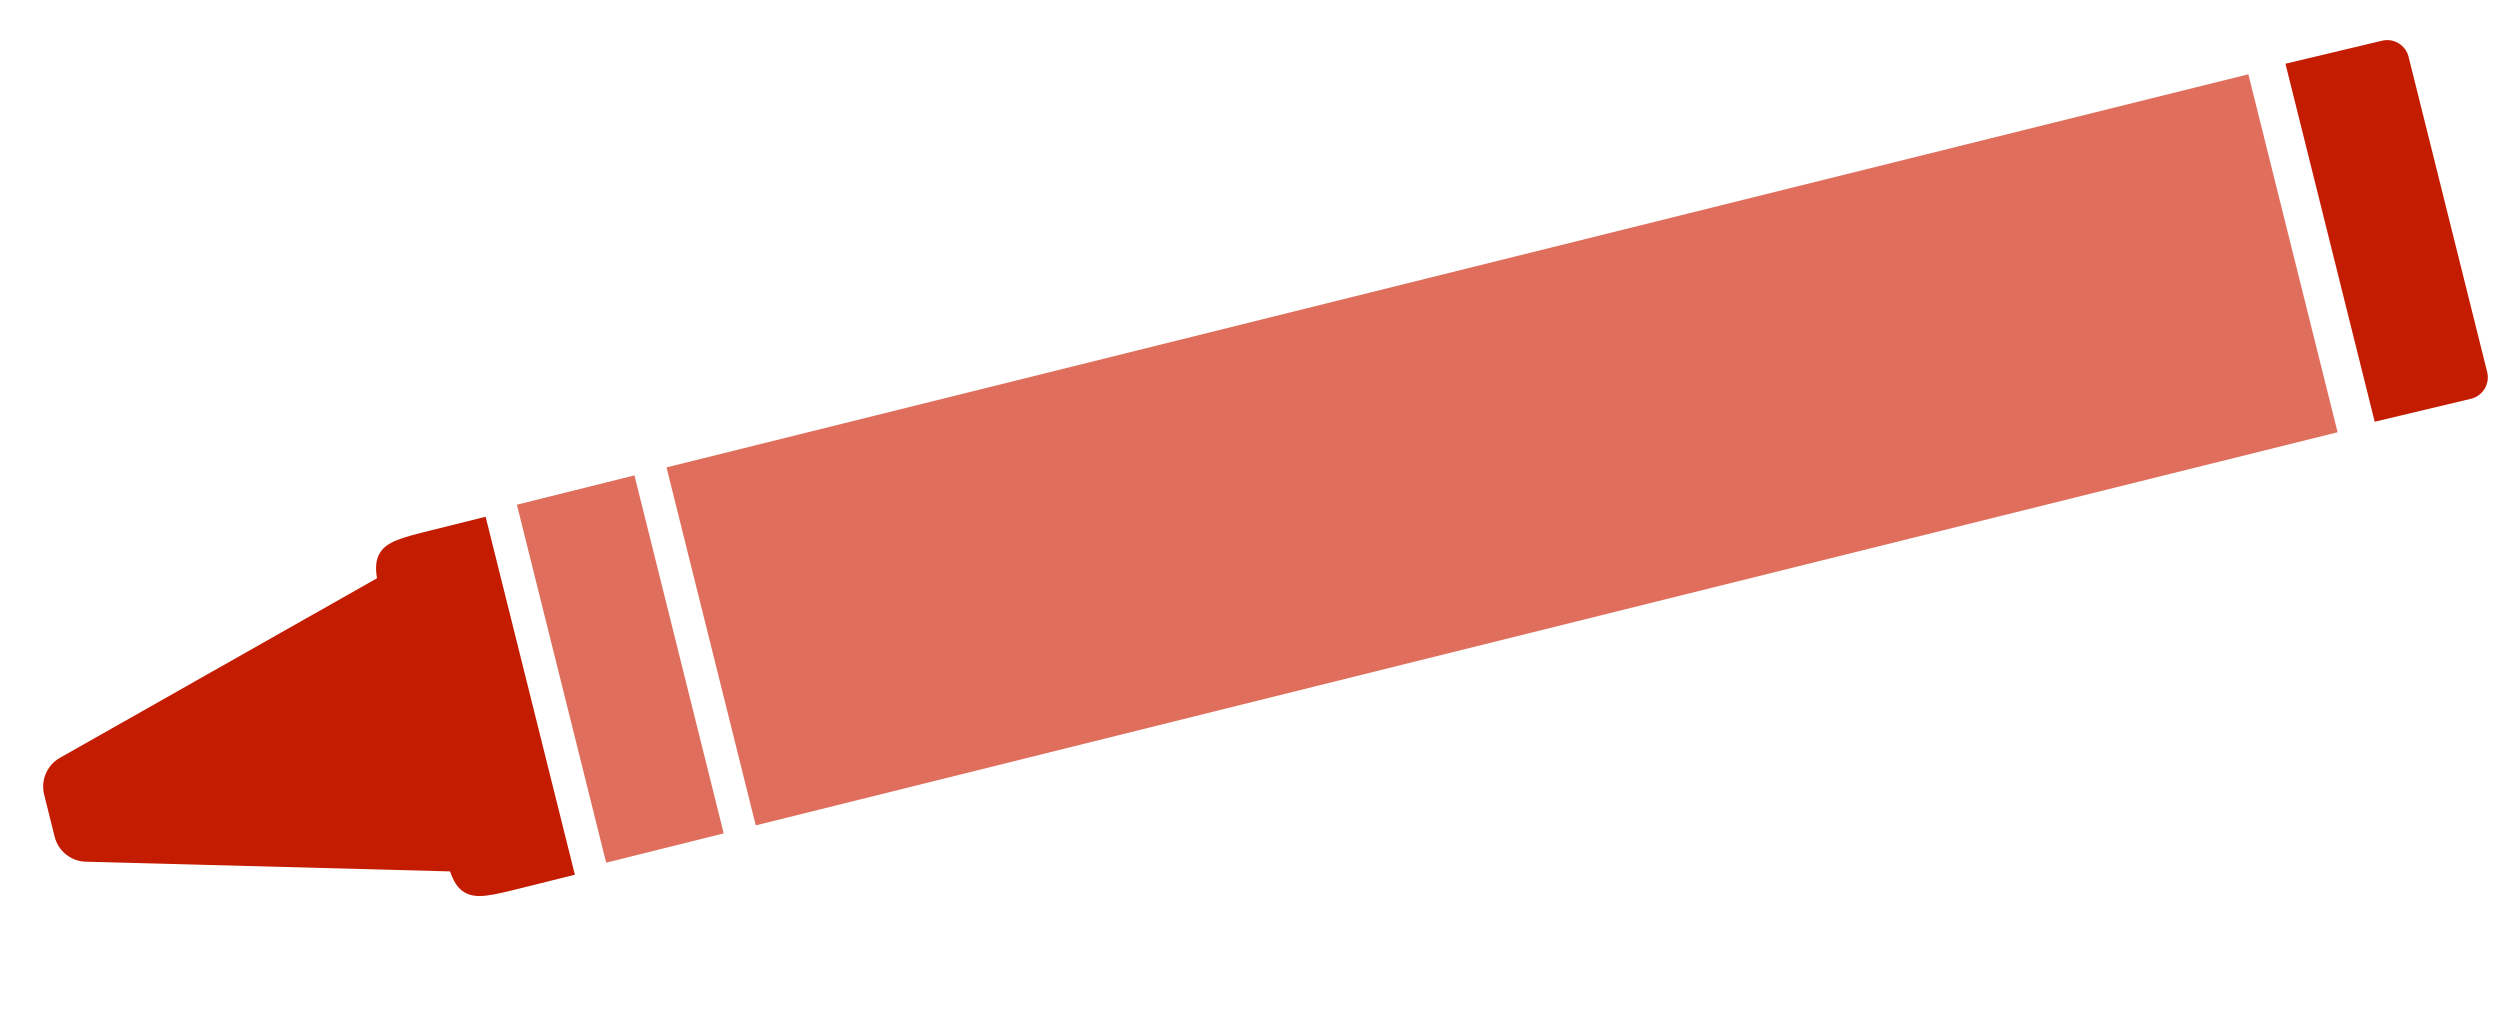
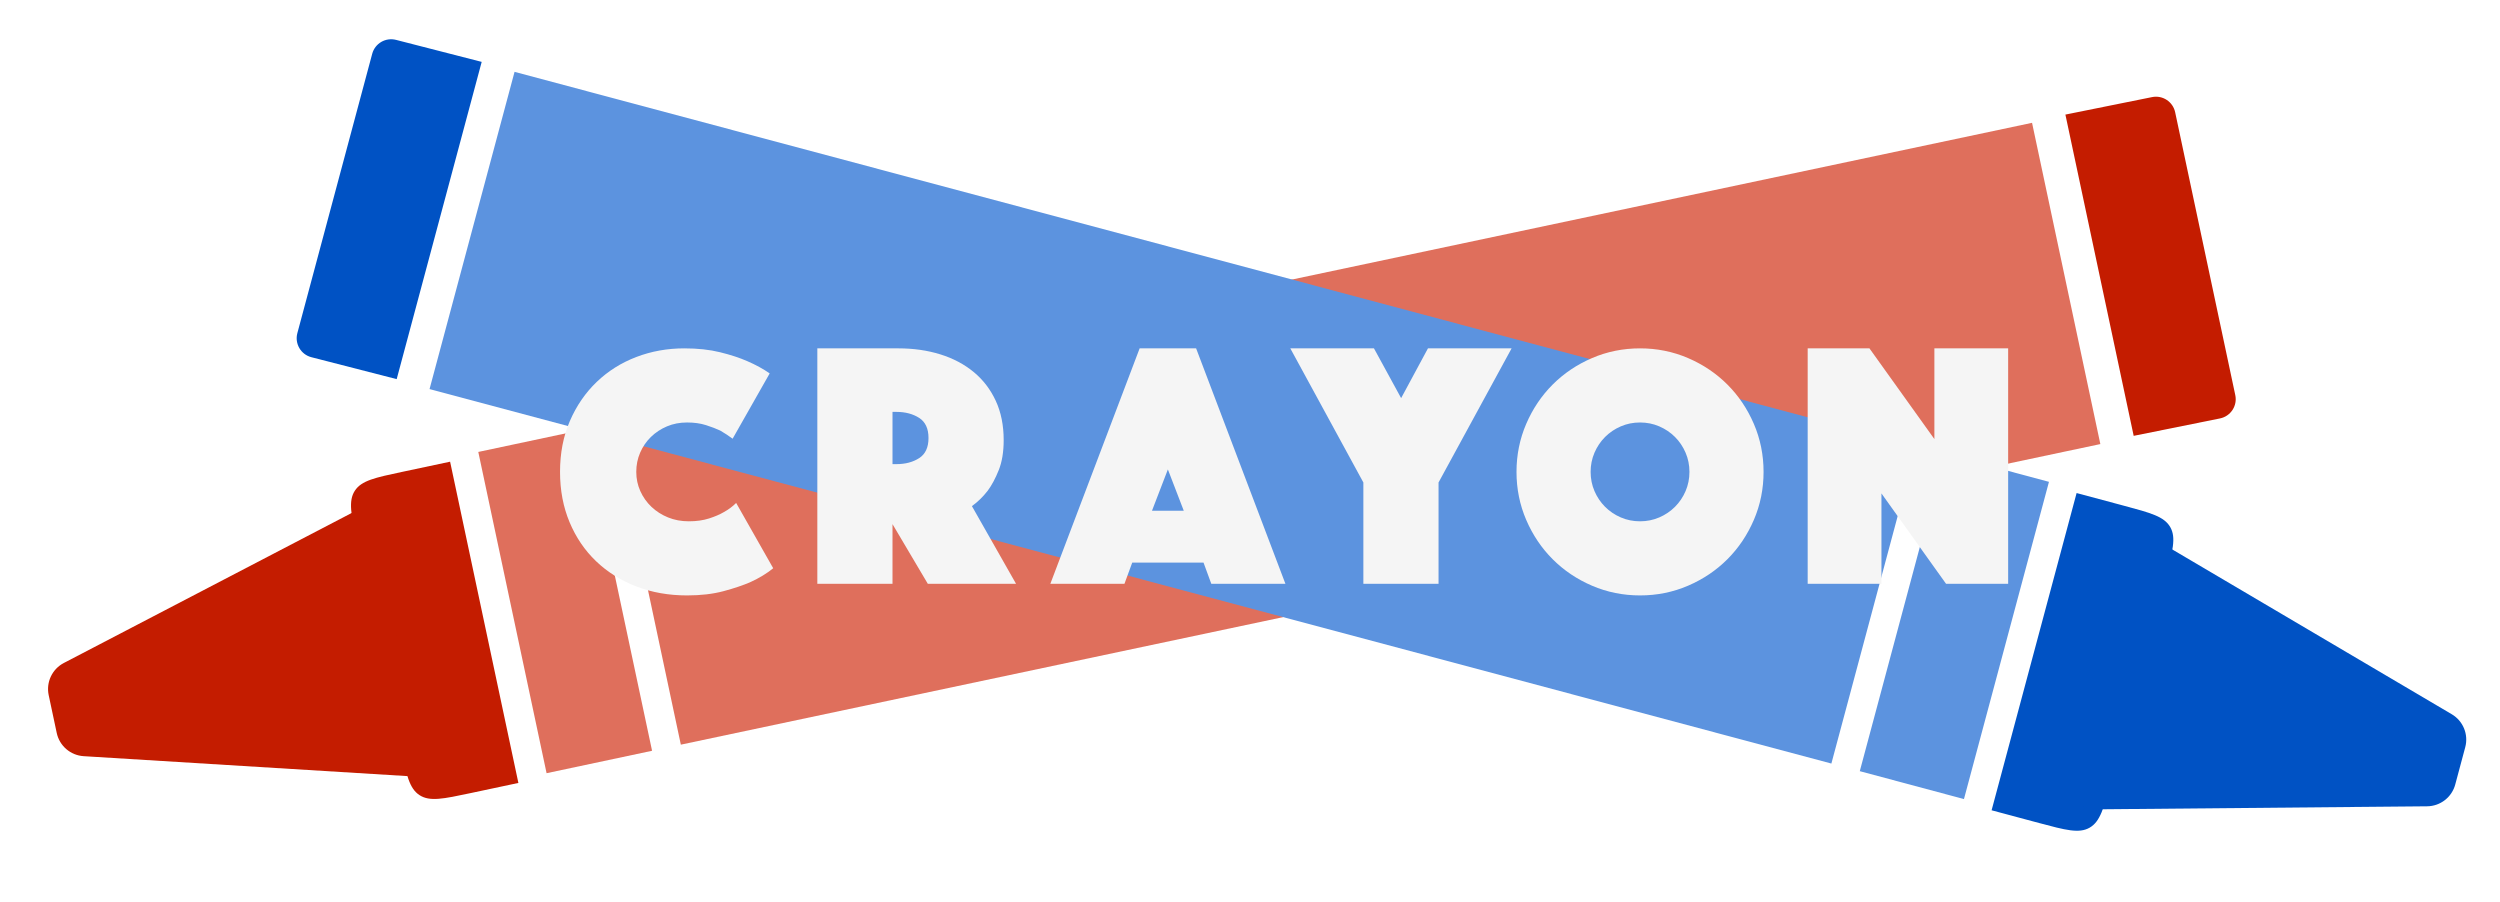
- <svg xmlns="http://www.w3.org/2000/svg" width="454" height="188" viewBox="0 0 454 188">
-   <g fill="none" fill-rule="evenodd" transform="rotate(-15 441.422 58.487)">
-     <path fill="#DF6F5C" d="M95.959,67.558 L97.128,0.568 L119.125,0.952 L117.955,67.942 Z M123.954,68.046 L125.124,1.057 L421.075,6.449 L419.905,73.439 L123.954,68.046 Z" />
-     <path fill="#C41C00" d="M405.105,29.145 L472.105,29.145 L471.919,47.186 C471.896,49.379 470.112,51.145 467.919,51.145 L408.919,51.145 C406.694,51.145 404.896,49.329 404.919,47.104 L405.105,29.145 Z" transform="rotate(-89 438.491 40.145)" />
-     <path fill="#C41C00" d="M57.993,23.514 L100.993,23.514 C106.65,23.514 109.479,23.514 111.236,25.272 C111.236,25.272 111.236,25.272 111.236,25.272 C112.993,27.029 112.993,29.858 112.993,35.514 L112.993,45.514 L45.993,45.514 L45.993,35.514 C45.993,29.858 45.993,27.029 47.751,25.272 C47.751,25.272 47.751,25.272 47.751,25.272 C49.508,23.514 52.337,23.514 57.993,23.514 Z" transform="rotate(-89 79.493 34.514)" />
-     <path fill="#C41C00" d="M32.561,-2.236 L40.439,-2.236 C43.135,-2.236 45.499,-0.439 46.221,2.158 L65,69.764 L8,69.764 L26.779,2.158 C27.501,-0.439 29.865,-2.236 32.561,-2.236 Z" transform="rotate(-89 36.5 33.764)" />
+ <svg xmlns="http://www.w3.org/2000/svg" width="510" height="184" viewBox="0 0 510 184">
+   <g fill="none" fill-rule="evenodd" transform="translate(-6 -66)">
+     <g transform="rotate(12 24.946 237.344)">
+       <path fill="#DF6F5C" d="M84.506,138.949 L85.675,71.959 L107.672,72.343 L106.503,139.333 Z M112.502,139.438 L113.671,72.448 L409.622,77.841 L408.453,144.831 L112.502,139.438 Z" transform="rotate(-25 247.064 108.395)" />
+       <path fill="#C41C00" d="M378.118,24.182 L445.118,24.182 L444.931,42.223 C444.909,44.416 443.125,46.182 440.932,46.182 L381.932,46.182 C379.707,46.182 377.909,44.365 377.932,42.14 L378.118,24.182 Z" transform="rotate(-114 411.504 35.181)" />
+       <path fill="#C41C00" d="M62.262,170.797 L105.262,170.797 C110.919,170.797 113.747,170.797 115.505,172.555 C115.505,172.555 115.505,172.555 115.505,172.555 C117.262,174.312 117.262,177.14 117.262,182.797 L117.262,192.797 L50.262,192.797 L50.262,182.797 C50.262,177.14 50.262,174.312 52.019,172.555 C52.019,172.555 52.019,172.555 52.019,172.555 C53.777,170.797 56.605,170.797 62.262,170.797 Z" transform="rotate(-114 83.762 181.797)" />
+       <path fill="#C41C00" d="M40.54,163.287 L48.419,163.287 C51.114,163.287 53.479,165.084 54.2,167.681 L72.98,235.287 L15.98,235.287 L34.759,167.681 C35.48,165.084 37.845,163.287 40.54,163.287 Z" transform="rotate(-114 44.48 199.287)" />
+     </g>
+     <g transform="rotate(-8 576.12 -369.285)">
+       <path fill="#5C93DF" d="M26.394,136.126 L27.563,69.136 L49.56,69.52 L48.391,136.51 Z M54.39,136.615 L55.559,69.625 L351.51,75.018 L350.341,142.007 L54.39,136.615 Z" transform="scale(-1 1) rotate(-24 0 994.522)" />
+       <path fill="#0052C4" d="M-10.127,24.239 L56.873,24.239 L56.687,42.281 C56.664,44.474 54.88,46.239 52.687,46.239 L-6.313,46.239 C-8.538,46.239 -10.335,44.423 -10.312,42.198 L-10.127,24.239 Z" transform="scale(1 -1) rotate(67 76.5 0)" />
+       <path fill="#0052C4" d="M332.01,165.113 L375.01,165.113 C380.667,165.113 383.496,165.113 385.253,166.87 C385.253,166.87 385.253,166.87 385.253,166.87 C387.01,168.628 387.01,171.456 387.01,177.113 L387.01,187.113 L320.01,187.113 L320.01,177.113 C320.01,171.456 320.01,168.628 321.768,166.87 C321.768,166.87 321.768,166.87 321.768,166.87 C323.525,165.113 326.353,165.113 332.01,165.113 Z" transform="scale(1 -1) rotate(67 619.588 0)" />
+       <path fill="#0052C4" d="M389.153,156.914 L397.031,156.914 C399.727,156.914 402.091,158.712 402.813,161.309 L421.592,228.914 L364.592,228.914 L383.371,161.309 C384.093,158.712 386.457,156.914 389.153,156.914 Z" transform="scale(1 -1) rotate(67 684.554 0)" />
+     </g>
+     <g fill="#F5F5F5" fill-rule="nonzero" transform="translate(120.247 137.066)">
+       <path d="M0,25.2 C0,21.36 0.672,17.892 2.016,14.796 C3.36,11.7 5.184,9.048 7.488,6.84 C9.792,4.632 12.48,2.94 15.552,1.764 C18.624,0.588 21.888,0 25.344,0 C28.08,0 30.516,0.264 32.652,0.792 C34.788,1.32 36.624,1.92 38.16,2.592 C39.936,3.36 41.472,4.2 42.768,5.112 L35.208,18.432 C34.44,17.856 33.6,17.304 32.688,16.776 C31.872,16.392 30.9,16.02 29.772,15.66 C28.644,15.3 27.36,15.12 25.92,15.12 C24.432,15.12 23.064,15.384 21.816,15.912 C20.568,16.44 19.476,17.16 18.54,18.072 C17.604,18.984 16.872,20.052 16.344,21.276 C15.816,22.5 15.552,23.808 15.552,25.2 C15.552,26.592 15.828,27.9 16.38,29.124 C16.932,30.348 17.688,31.416 18.648,32.328 C19.608,33.24 20.736,33.96 22.032,34.488 C23.328,35.016 24.744,35.28 26.28,35.28 C27.816,35.28 29.184,35.088 30.384,34.704 C31.584,34.32 32.592,33.888 33.408,33.408 C34.368,32.88 35.208,32.256 35.928,31.536 L43.488,44.856 C42.192,45.912 40.656,46.848 38.88,47.664 C37.344,48.336 35.496,48.96 33.336,49.536 C31.176,50.112 28.704,50.4 25.92,50.4 C22.176,50.4 18.72,49.788 15.552,48.564 C12.384,47.34 9.648,45.624 7.344,43.416 C5.04,41.208 3.24,38.556 1.944,35.46 C0.648,32.364 0,28.944 0,25.2 Z" />
+       <path d="M0,0 L16.56,0 C19.632,0 22.476,0.408 25.092,1.224 C27.708,2.04 29.976,3.24 31.896,4.824 C33.816,6.408 35.316,8.364 36.396,10.692 C37.476,13.02 38.016,15.696 38.016,18.72 C38.016,21.12 37.68,23.16 37.008,24.84 C36.336,26.52 35.592,27.912 34.776,29.016 C33.816,30.264 32.736,31.32 31.536,32.184 L40.536,48.024 L22.536,48.024 L15.336,35.856 L15.336,48.024 L0,48.024 L0,0 Z M15.336,23.616 L16.128,23.616 C17.952,23.616 19.5,23.208 20.772,22.392 C22.044,21.576 22.68,20.208 22.68,18.288 C22.68,16.368 22.044,15 20.772,14.184 C19.5,13.368 17.952,12.96 16.128,12.96 L15.336,12.96 L15.336,23.616 Z" transform="translate(52.488)" />
+       <path d="M18.216,0 L29.736,0 L47.952,48.024 L32.832,48.024 L31.248,43.704 L16.704,43.704 L15.12,48.024 L0,48.024 L18.216,0 Z M27.216,33.12 L23.976,24.696 L20.736,33.12 L27.216,33.12 Z" transform="translate(100.024)" />
+       <polygon points="14.904 27.36 0 0 17.064 0 22.608 10.152 28.08 0 45.144 0 30.24 27.36 30.24 48.024 14.904 48.024" transform="translate(148.976)" />
+       <path d="M0,25.2 C0,21.744 0.66,18.48 1.98,15.408 C3.3,12.336 5.1,9.66 7.38,7.38 C9.66,5.1 12.336,3.3 15.408,1.98 C18.48,0.66 21.744,0 25.2,0 C28.656,0 31.92,0.66 34.992,1.98 C38.064,3.3 40.74,5.1 43.02,7.38 C45.3,9.66 47.1,12.336 48.42,15.408 C49.74,18.48 50.4,21.744 50.4,25.2 C50.4,28.656 49.74,31.92 48.42,34.992 C47.1,38.064 45.3,40.74 43.02,43.02 C40.74,45.3 38.064,47.1 34.992,48.42 C31.92,49.74 28.656,50.4 25.2,50.4 C21.744,50.4 18.48,49.74 15.408,48.42 C12.336,47.1 9.66,45.3 7.38,43.02 C5.1,40.74 3.3,38.064 1.98,34.992 C0.66,31.92 0,28.656 0,25.2 Z M15.12,25.2 C15.12,26.592 15.384,27.9 15.912,29.124 C16.44,30.348 17.16,31.416 18.072,32.328 C18.984,33.24 20.052,33.96 21.276,34.488 C22.5,35.016 23.808,35.28 25.2,35.28 C26.592,35.28 27.9,35.016 29.124,34.488 C30.348,33.96 31.416,33.24 32.328,32.328 C33.24,31.416 33.96,30.348 34.488,29.124 C35.016,27.9 35.28,26.592 35.28,25.2 C35.28,23.808 35.016,22.5 34.488,21.276 C33.96,20.052 33.24,18.984 32.328,18.072 C31.416,17.16 30.348,16.44 29.124,15.912 C27.9,15.384 26.592,15.12 25.2,15.12 C23.808,15.12 22.5,15.384 21.276,15.912 C20.052,16.44 18.984,17.16 18.072,18.072 C17.16,18.984 16.44,20.052 15.912,21.276 C15.384,22.5 15.12,23.808 15.12,25.2 Z" transform="translate(195.12)" />
+       <polygon points="0 0 12.6 0 25.848 18.504 25.848 0 40.896 0 40.896 48.024 28.224 48.024 15.048 29.592 15.048 48.024 0 48.024" transform="translate(254.52)" />
+     </g>
  </g>
</svg>
